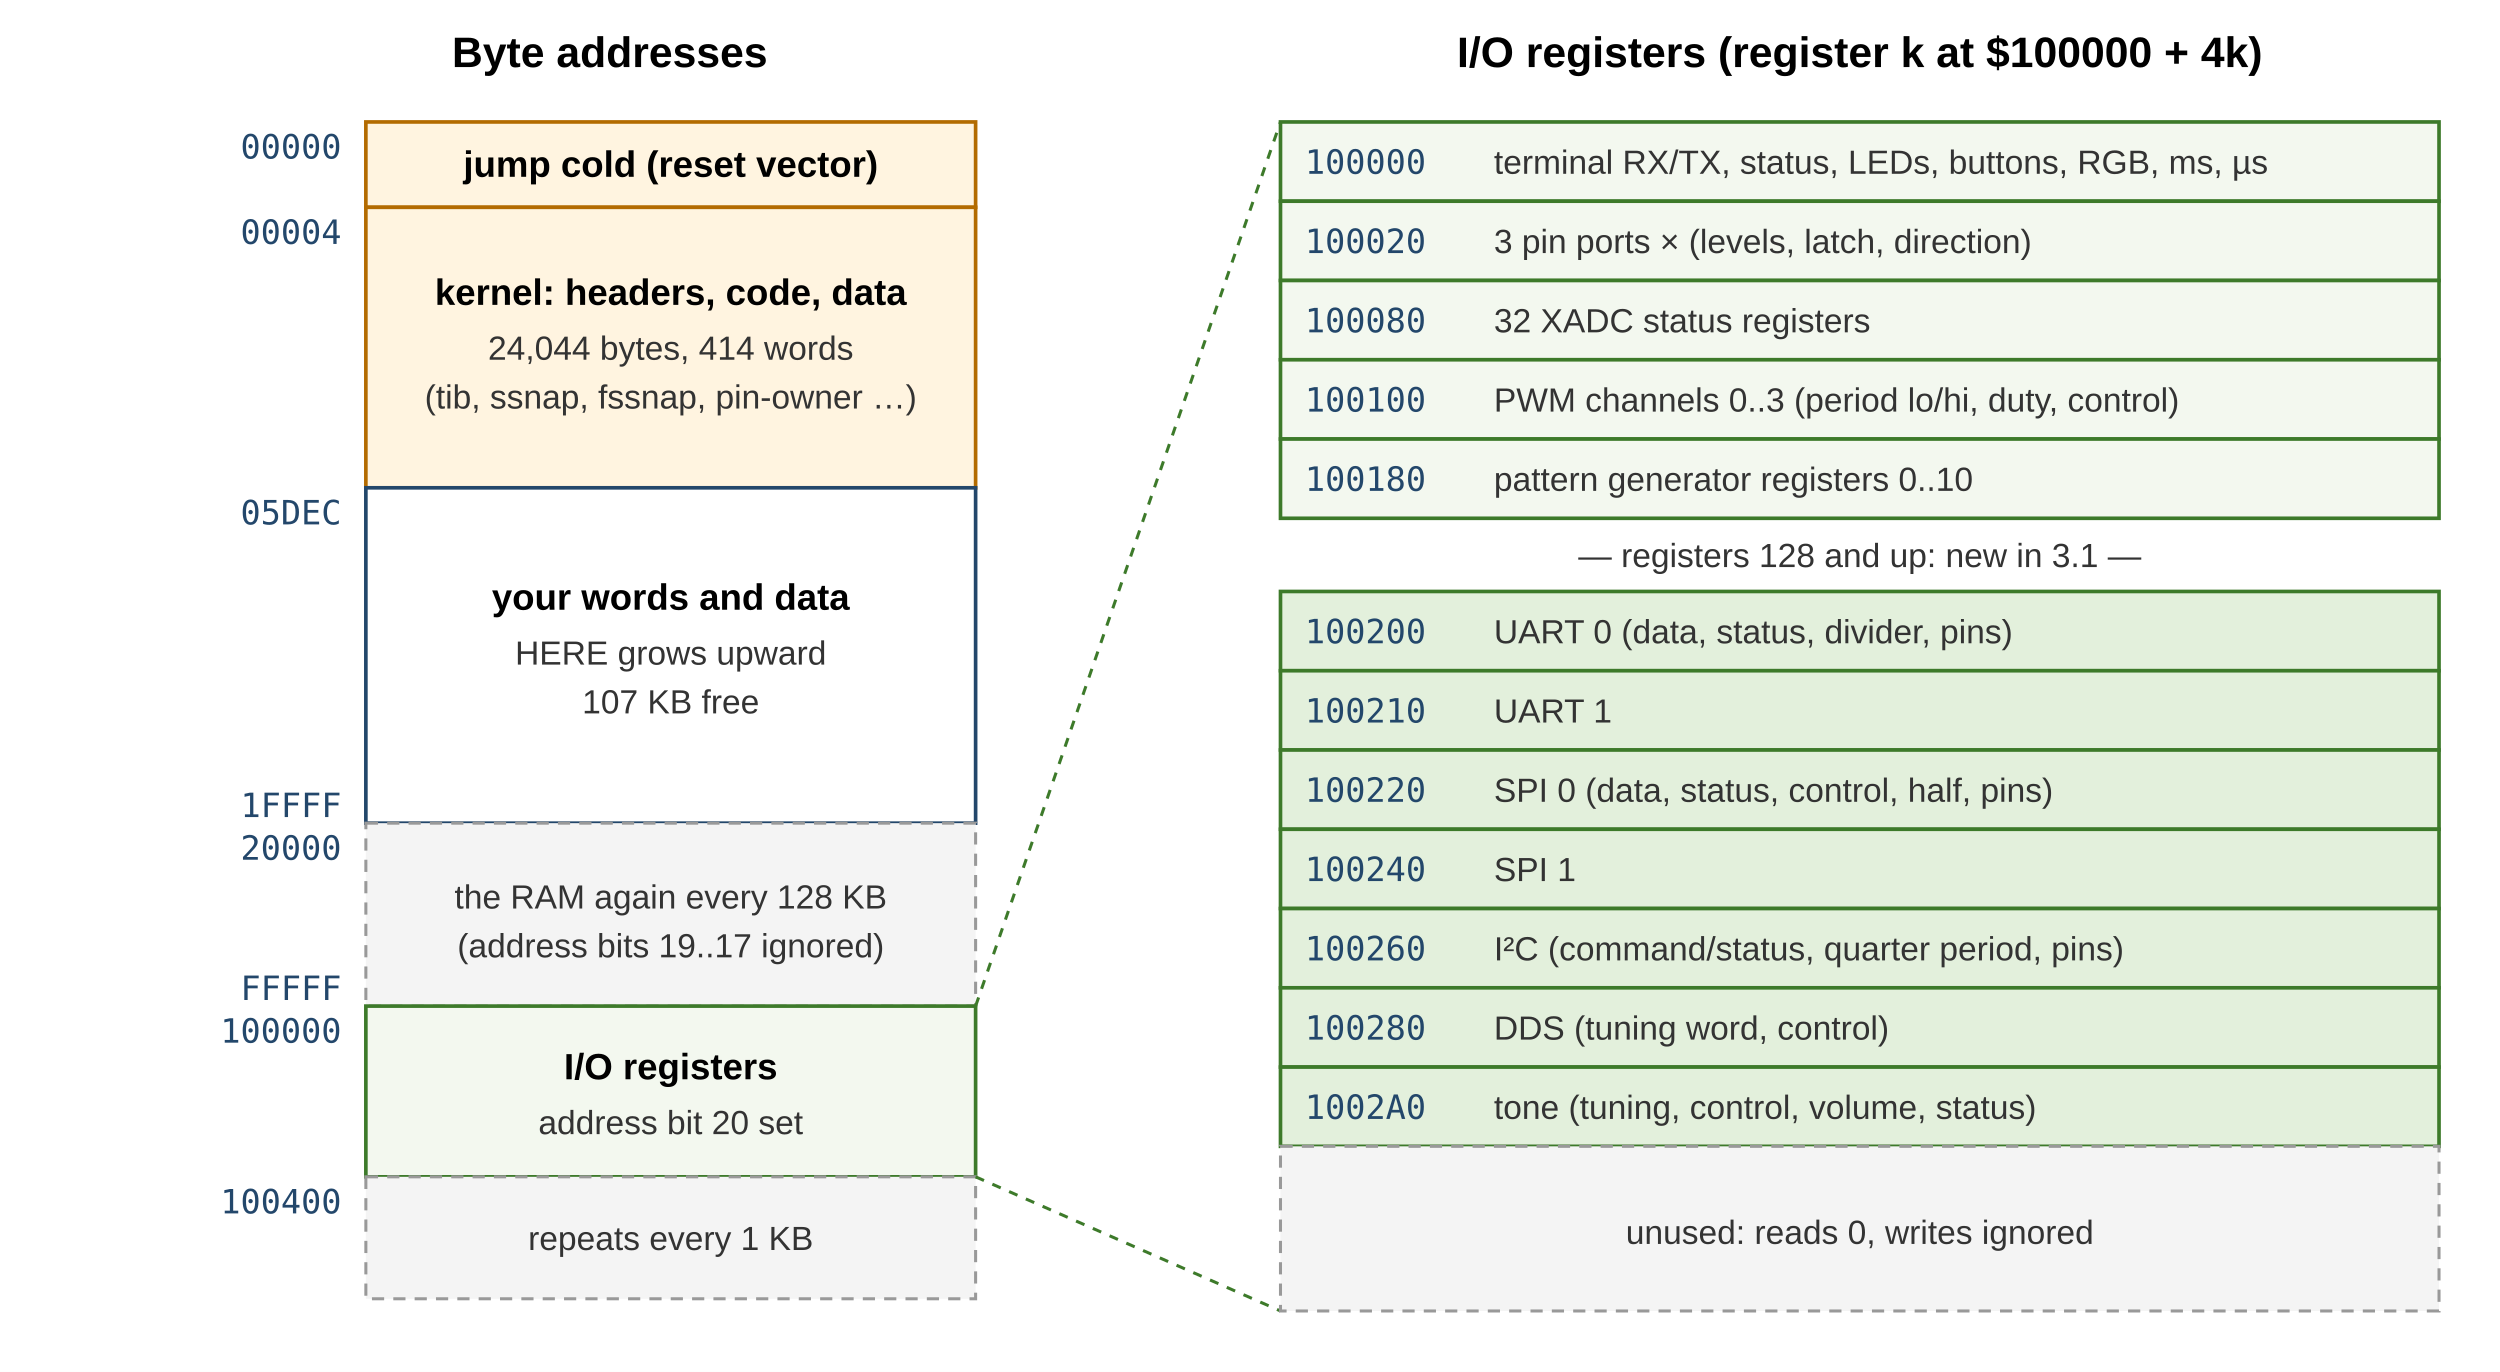
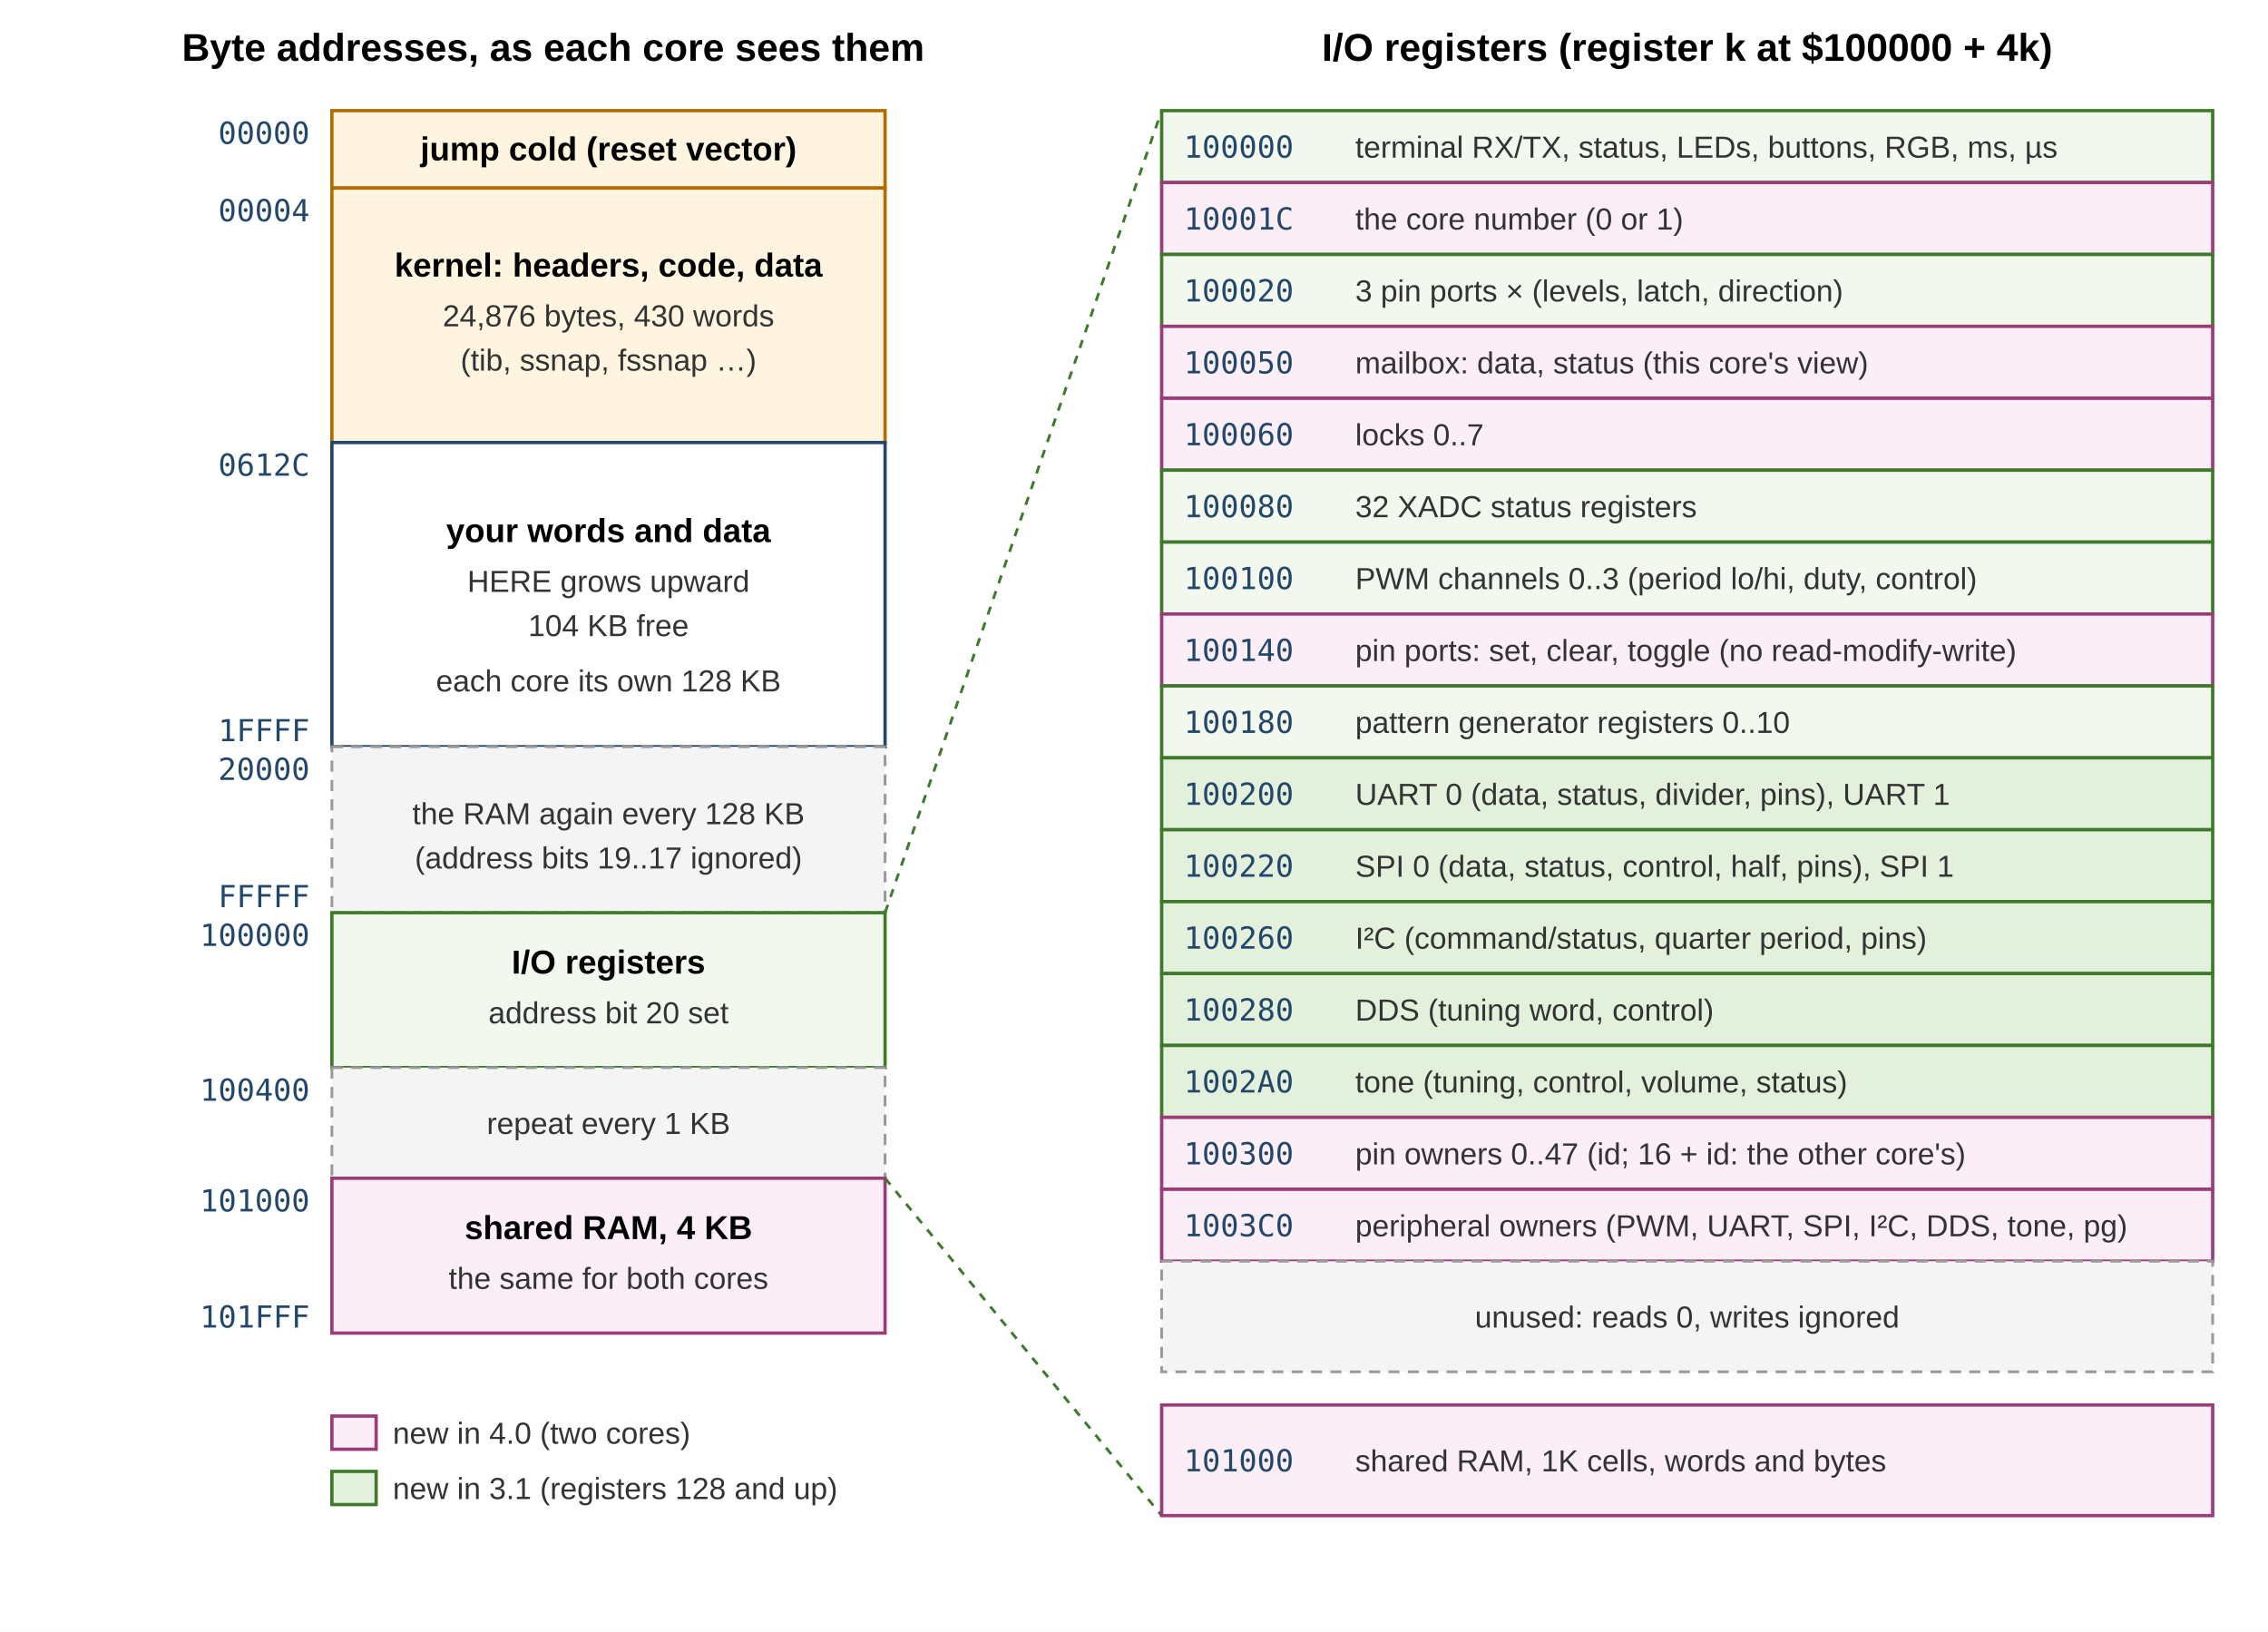
- <svg xmlns="http://www.w3.org/2000/svg" viewBox="0 0 820 450" font-family="Segoe UI, Arial, sans-serif" font-size="12">
+ <svg xmlns="http://www.w3.org/2000/svg" viewBox="0 0 820 590" font-family="Segoe UI, Arial, sans-serif" font-size="12">
  <defs>
    <style>
      .a{font-family:Consolas,monospace;font-size:11px;fill:#23476b}
      .t{font-weight:600;font-size:12px}
      .s{font-size:11px;fill:#333}
      .h{font-weight:700;font-size:14px}
      .k{fill:#fff4e0;stroke:#b36b00;stroke-width:1.2}
      .u{fill:#fff;stroke:#23476b;stroke-width:1.2}
      .m{fill:#f4f4f4;stroke:#999;stroke-width:1;stroke-dasharray:4 3}
      .io{fill:#f3f8ef;stroke:#3d7a2a;stroke-width:1.2}
      .n{fill:#e3f0dc;stroke:#3d7a2a;stroke-width:1.2}
+       .d{fill:#fbeef6;stroke:#9b3b78;stroke-width:1.2}
    </style>
  </defs>
-   <rect width="820" height="450" fill="#fff" />
-   <text class="h" x="200" y="22" text-anchor="middle">Byte addresses</text>
+   <rect width="820" height="590" fill="#fff" />
+   <text class="h" x="200" y="22" text-anchor="middle">Byte addresses, as each core sees them</text>
  <text class="h" x="610" y="22" text-anchor="middle">I/O registers (register k at $100000 + 4k)</text>
  <rect class="k" x="120" y="40" width="200" height="28" />
  <text class="t" x="220" y="58" text-anchor="middle">jump cold (reset vector)</text>
  <text class="a" x="112" y="52" text-anchor="end">00000</text>
  <rect class="k" x="120" y="68" width="200" height="92" />
  <text class="t" x="220" y="100" text-anchor="middle">kernel: headers, code, data</text>
-   <text class="s" x="220" y="118" text-anchor="middle">24,044 bytes, 414 words</text>
-   <text class="s" x="220" y="134" text-anchor="middle">(tib, ssnap, fssnap, pin-owner …)</text>
+   <text class="s" x="220" y="118" text-anchor="middle">24,876 bytes, 430 words</text>
+   <text class="s" x="220" y="134" text-anchor="middle">(tib, ssnap, fssnap …)</text>
  <text class="a" x="112" y="80" text-anchor="end">00004</text>
  <rect class="u" x="120" y="160" width="200" height="110" />
-   <text class="t" x="220" y="200" text-anchor="middle">your words and data</text>
-   <text class="s" x="220" y="218" text-anchor="middle">HERE grows upward</text>
-   <text class="s" x="220" y="234" text-anchor="middle">107 KB free</text>
-   <text class="a" x="112" y="172" text-anchor="end">05DEC</text>
+   <text class="t" x="220" y="196" text-anchor="middle">your words and data</text>
+   <text class="s" x="220" y="214" text-anchor="middle">HERE grows upward</text>
+   <text class="s" x="220" y="230" text-anchor="middle">104 KB free</text>
+   <text class="s" x="220" y="250" text-anchor="middle">each core its own 128 KB</text>
+   <text class="a" x="112" y="172" text-anchor="end">0612C</text>
  <text class="a" x="112" y="268" text-anchor="end">1FFFF</text>
  <rect class="m" x="120" y="270" width="200" height="60" />
  <text class="s" x="220" y="298" text-anchor="middle">the RAM again every 128 KB</text>
  <text class="s" x="220" y="314" text-anchor="middle">(address bits 19..17 ignored)</text>
  <text class="a" x="112" y="282" text-anchor="end">20000</text>
  <text class="a" x="112" y="328" text-anchor="end">FFFFF</text>
  <rect class="io" x="120" y="330" width="200" height="56" />
-   <text class="t" x="220" y="354" text-anchor="middle">I/O registers</text>
-   <text class="s" x="220" y="372" text-anchor="middle">address bit 20 set</text>
+   <text class="t" x="220" y="352" text-anchor="middle">I/O registers</text>
+   <text class="s" x="220" y="370" text-anchor="middle">address bit 20 set</text>
  <text class="a" x="112" y="342" text-anchor="end">100000</text>
  <rect class="m" x="120" y="386" width="200" height="40" />
-   <text class="s" x="220" y="410" text-anchor="middle">repeats every 1 KB</text>
+   <text class="s" x="220" y="410" text-anchor="middle">repeat every 1 KB</text>
  <text class="a" x="112" y="398" text-anchor="end">100400</text>
-   <path d="M320,330 L420,40 M320,386 L420,430" stroke="#3d7a2a" stroke-width="1" fill="none" stroke-dasharray="3 3" />
+   <rect class="d" x="120" y="426" width="200" height="56" />
+   <text class="t" x="220" y="448" text-anchor="middle">shared RAM, 4 KB</text>
+   <text class="s" x="220" y="466" text-anchor="middle">the same for both cores</text>
+   <text class="a" x="112" y="438" text-anchor="end">101000</text>
+   <text class="a" x="112" y="480" text-anchor="end">101FFF</text>
+   <path d="M320,330 L420,40 M320,426 L420,548" stroke="#3d7a2a" stroke-width="1" fill="none" stroke-dasharray="3 3" />
+   <rect class="d" x="120" y="512" width="16" height="12" />
+   <text class="s" x="142" y="522">new in 4.0 (two cores)</text>
+   <rect class="n" x="120" y="532" width="16" height="12" />
+   <text class="s" x="142" y="542">new in 3.1 (registers 128 and up)</text>
  <g>
    <rect class="io" x="420" y="40" width="380" height="26" />
    <text class="a" x="428" y="57">100000</text>
    <text class="s" x="490" y="57">terminal RX/TX, status, LEDs, buttons, RGB, ms, µs</text>
-     <rect class="io" x="420" y="66" width="380" height="26" />
-     <text class="a" x="428" y="83">100020</text>
-     <text class="s" x="490" y="83">3 pin ports × (levels, latch, direction)</text>
+     <rect class="d" x="420" y="66" width="380" height="26" />
+     <text class="a" x="428" y="83">10001C</text>
+     <text class="s" x="490" y="83">the core number (0 or 1)</text>
    <rect class="io" x="420" y="92" width="380" height="26" />
-     <text class="a" x="428" y="109">100080</text>
-     <text class="s" x="490" y="109">32 XADC status registers</text>
-     <rect class="io" x="420" y="118" width="380" height="26" />
-     <text class="a" x="428" y="135">100100</text>
-     <text class="s" x="490" y="135">PWM channels 0..3 (period lo/hi, duty, control)</text>
-     <rect class="io" x="420" y="144" width="380" height="26" />
-     <text class="a" x="428" y="161">100180</text>
-     <text class="s" x="490" y="161">pattern generator registers 0..10</text>
-     <text class="s" x="610" y="186" text-anchor="middle" fill="#3d7a2a">— registers 128 and up: new in 3.1 —</text>
-     <rect class="n" x="420" y="194" width="380" height="26" />
-     <text class="a" x="428" y="211">100200</text>
-     <text class="s" x="490" y="211">UART 0 (data, status, divider, pins)</text>
-     <rect class="n" x="420" y="220" width="380" height="26" />
-     <text class="a" x="428" y="237">100210</text>
-     <text class="s" x="490" y="237">UART 1</text>
-     <rect class="n" x="420" y="246" width="380" height="26" />
-     <text class="a" x="428" y="263">100220</text>
-     <text class="s" x="490" y="263">SPI 0 (data, status, control, half, pins)</text>
-     <rect class="n" x="420" y="272" width="380" height="26" />
-     <text class="a" x="428" y="289">100240</text>
-     <text class="s" x="490" y="289">SPI 1</text>
-     <rect class="n" x="420" y="298" width="380" height="26" />
-     <text class="a" x="428" y="315">100260</text>
-     <text class="s" x="490" y="315">I²C (command/status, quarter period, pins)</text>
-     <rect class="n" x="420" y="324" width="380" height="26" />
-     <text class="a" x="428" y="341">100280</text>
-     <text class="s" x="490" y="341">DDS (tuning word, control)</text>
-     <rect class="n" x="420" y="350" width="380" height="26" />
-     <text class="a" x="428" y="367">1002A0</text>
-     <text class="s" x="490" y="367">tone (tuning, control, volume, status)</text>
-     <rect class="m" x="420" y="376" width="380" height="54" />
-     <text class="s" x="610" y="408" text-anchor="middle">unused: reads 0, writes ignored</text>
+     <text class="a" x="428" y="109">100020</text>
+     <text class="s" x="490" y="109">3 pin ports × (levels, latch, direction)</text>
+     <rect class="d" x="420" y="118" width="380" height="26" />
+     <text class="a" x="428" y="135">100050</text>
+     <text class="s" x="490" y="135">mailbox: data, status (this core's view)</text>
+     <rect class="d" x="420" y="144" width="380" height="26" />
+     <text class="a" x="428" y="161">100060</text>
+     <text class="s" x="490" y="161">locks 0..7</text>
+     <rect class="io" x="420" y="170" width="380" height="26" />
+     <text class="a" x="428" y="187">100080</text>
+     <text class="s" x="490" y="187">32 XADC status registers</text>
+     <rect class="io" x="420" y="196" width="380" height="26" />
+     <text class="a" x="428" y="213">100100</text>
+     <text class="s" x="490" y="213">PWM channels 0..3 (period lo/hi, duty, control)</text>
+     <rect class="d" x="420" y="222" width="380" height="26" />
+     <text class="a" x="428" y="239">100140</text>
+     <text class="s" x="490" y="239">pin ports: set, clear, toggle (no read-modify-write)</text>
+     <rect class="io" x="420" y="248" width="380" height="26" />
+     <text class="a" x="428" y="265">100180</text>
+     <text class="s" x="490" y="265">pattern generator registers 0..10</text>
+     <rect class="n" x="420" y="274" width="380" height="26" />
+     <text class="a" x="428" y="291">100200</text>
+     <text class="s" x="490" y="291">UART 0 (data, status, divider, pins), UART 1</text>
+     <rect class="n" x="420" y="300" width="380" height="26" />
+     <text class="a" x="428" y="317">100220</text>
+     <text class="s" x="490" y="317">SPI 0 (data, status, control, half, pins), SPI 1</text>
+     <rect class="n" x="420" y="326" width="380" height="26" />
+     <text class="a" x="428" y="343">100260</text>
+     <text class="s" x="490" y="343">I²C (command/status, quarter period, pins)</text>
+     <rect class="n" x="420" y="352" width="380" height="26" />
+     <text class="a" x="428" y="369">100280</text>
+     <text class="s" x="490" y="369">DDS (tuning word, control)</text>
+     <rect class="n" x="420" y="378" width="380" height="26" />
+     <text class="a" x="428" y="395">1002A0</text>
+     <text class="s" x="490" y="395">tone (tuning, control, volume, status)</text>
+     <rect class="d" x="420" y="404" width="380" height="26" />
+     <text class="a" x="428" y="421">100300</text>
+     <text class="s" x="490" y="421">pin owners 0..47 (id; 16 + id: the other core's)</text>
+     <rect class="d" x="420" y="430" width="380" height="26" />
+     <text class="a" x="428" y="447">1003C0</text>
+     <text class="s" x="490" y="447">peripheral owners (PWM, UART, SPI, I²C, DDS, tone, pg)</text>
+     <rect class="m" x="420" y="456" width="380" height="40" />
+     <text class="s" x="610" y="480" text-anchor="middle">unused: reads 0, writes ignored</text>
+     <rect class="d" x="420" y="508" width="380" height="40" />
+     <text class="a" x="428" y="532">101000</text>
+     <text class="s" x="490" y="532">shared RAM, 1K cells, words and bytes</text>
  </g>
</svg>
